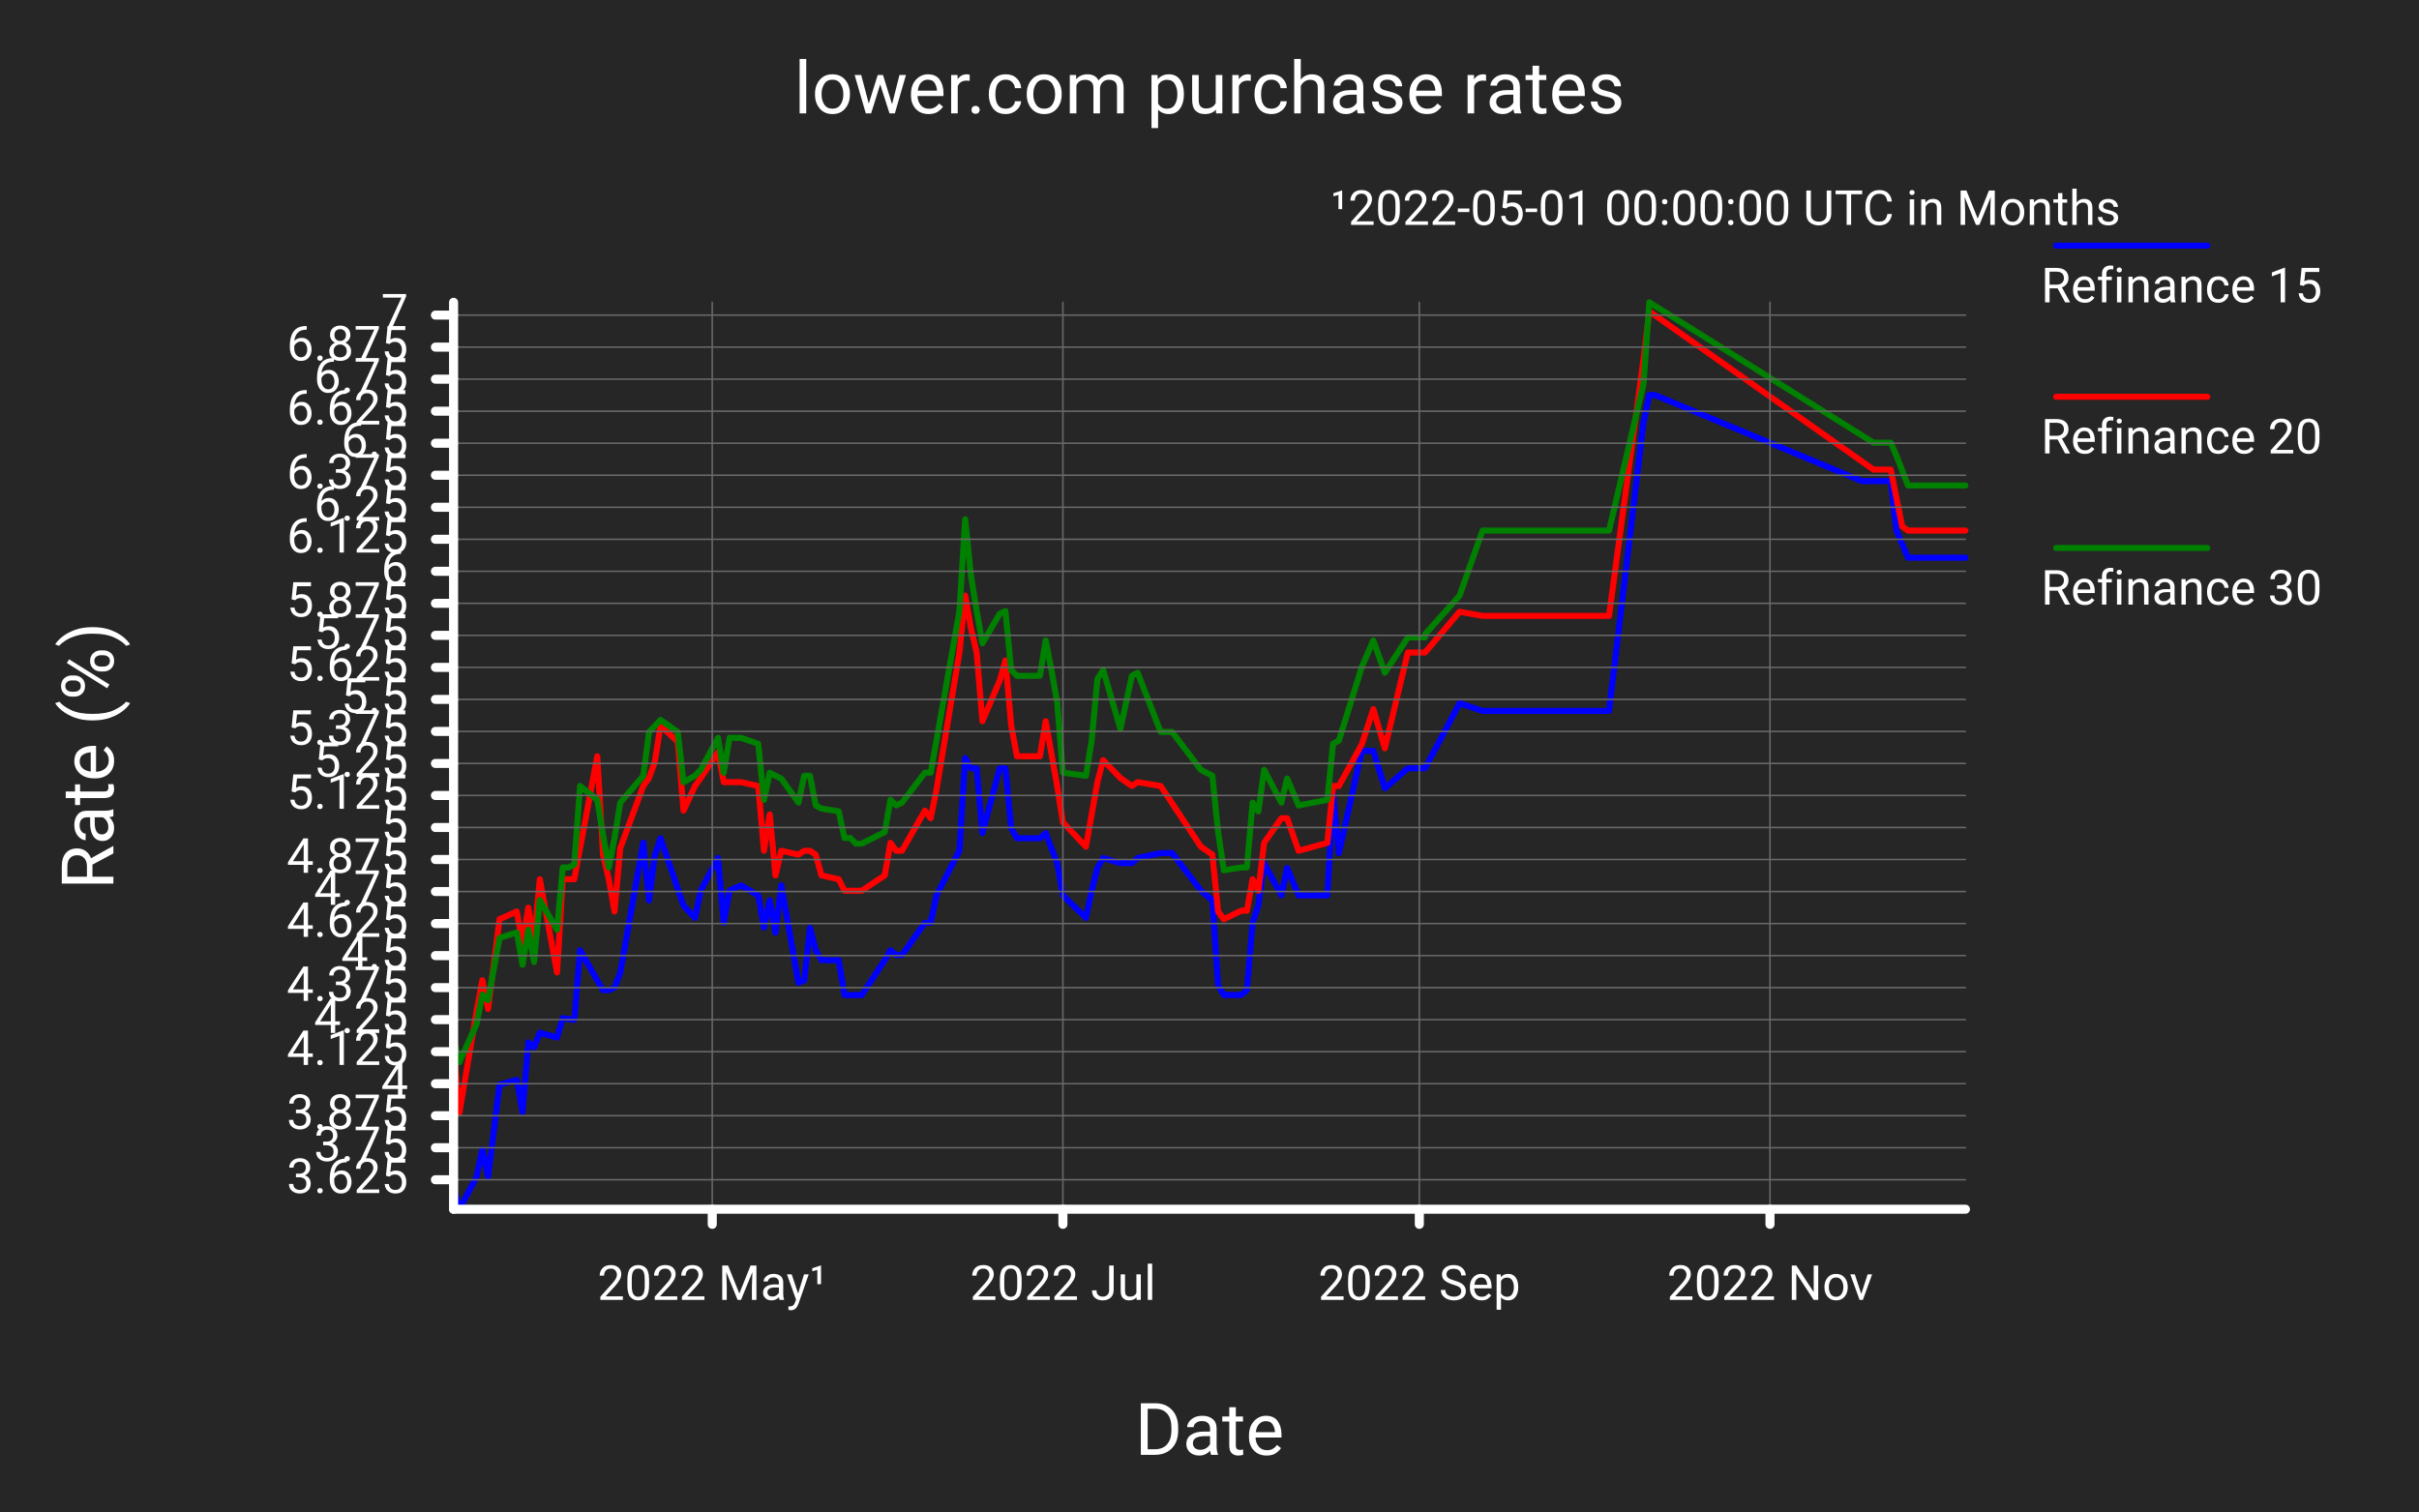
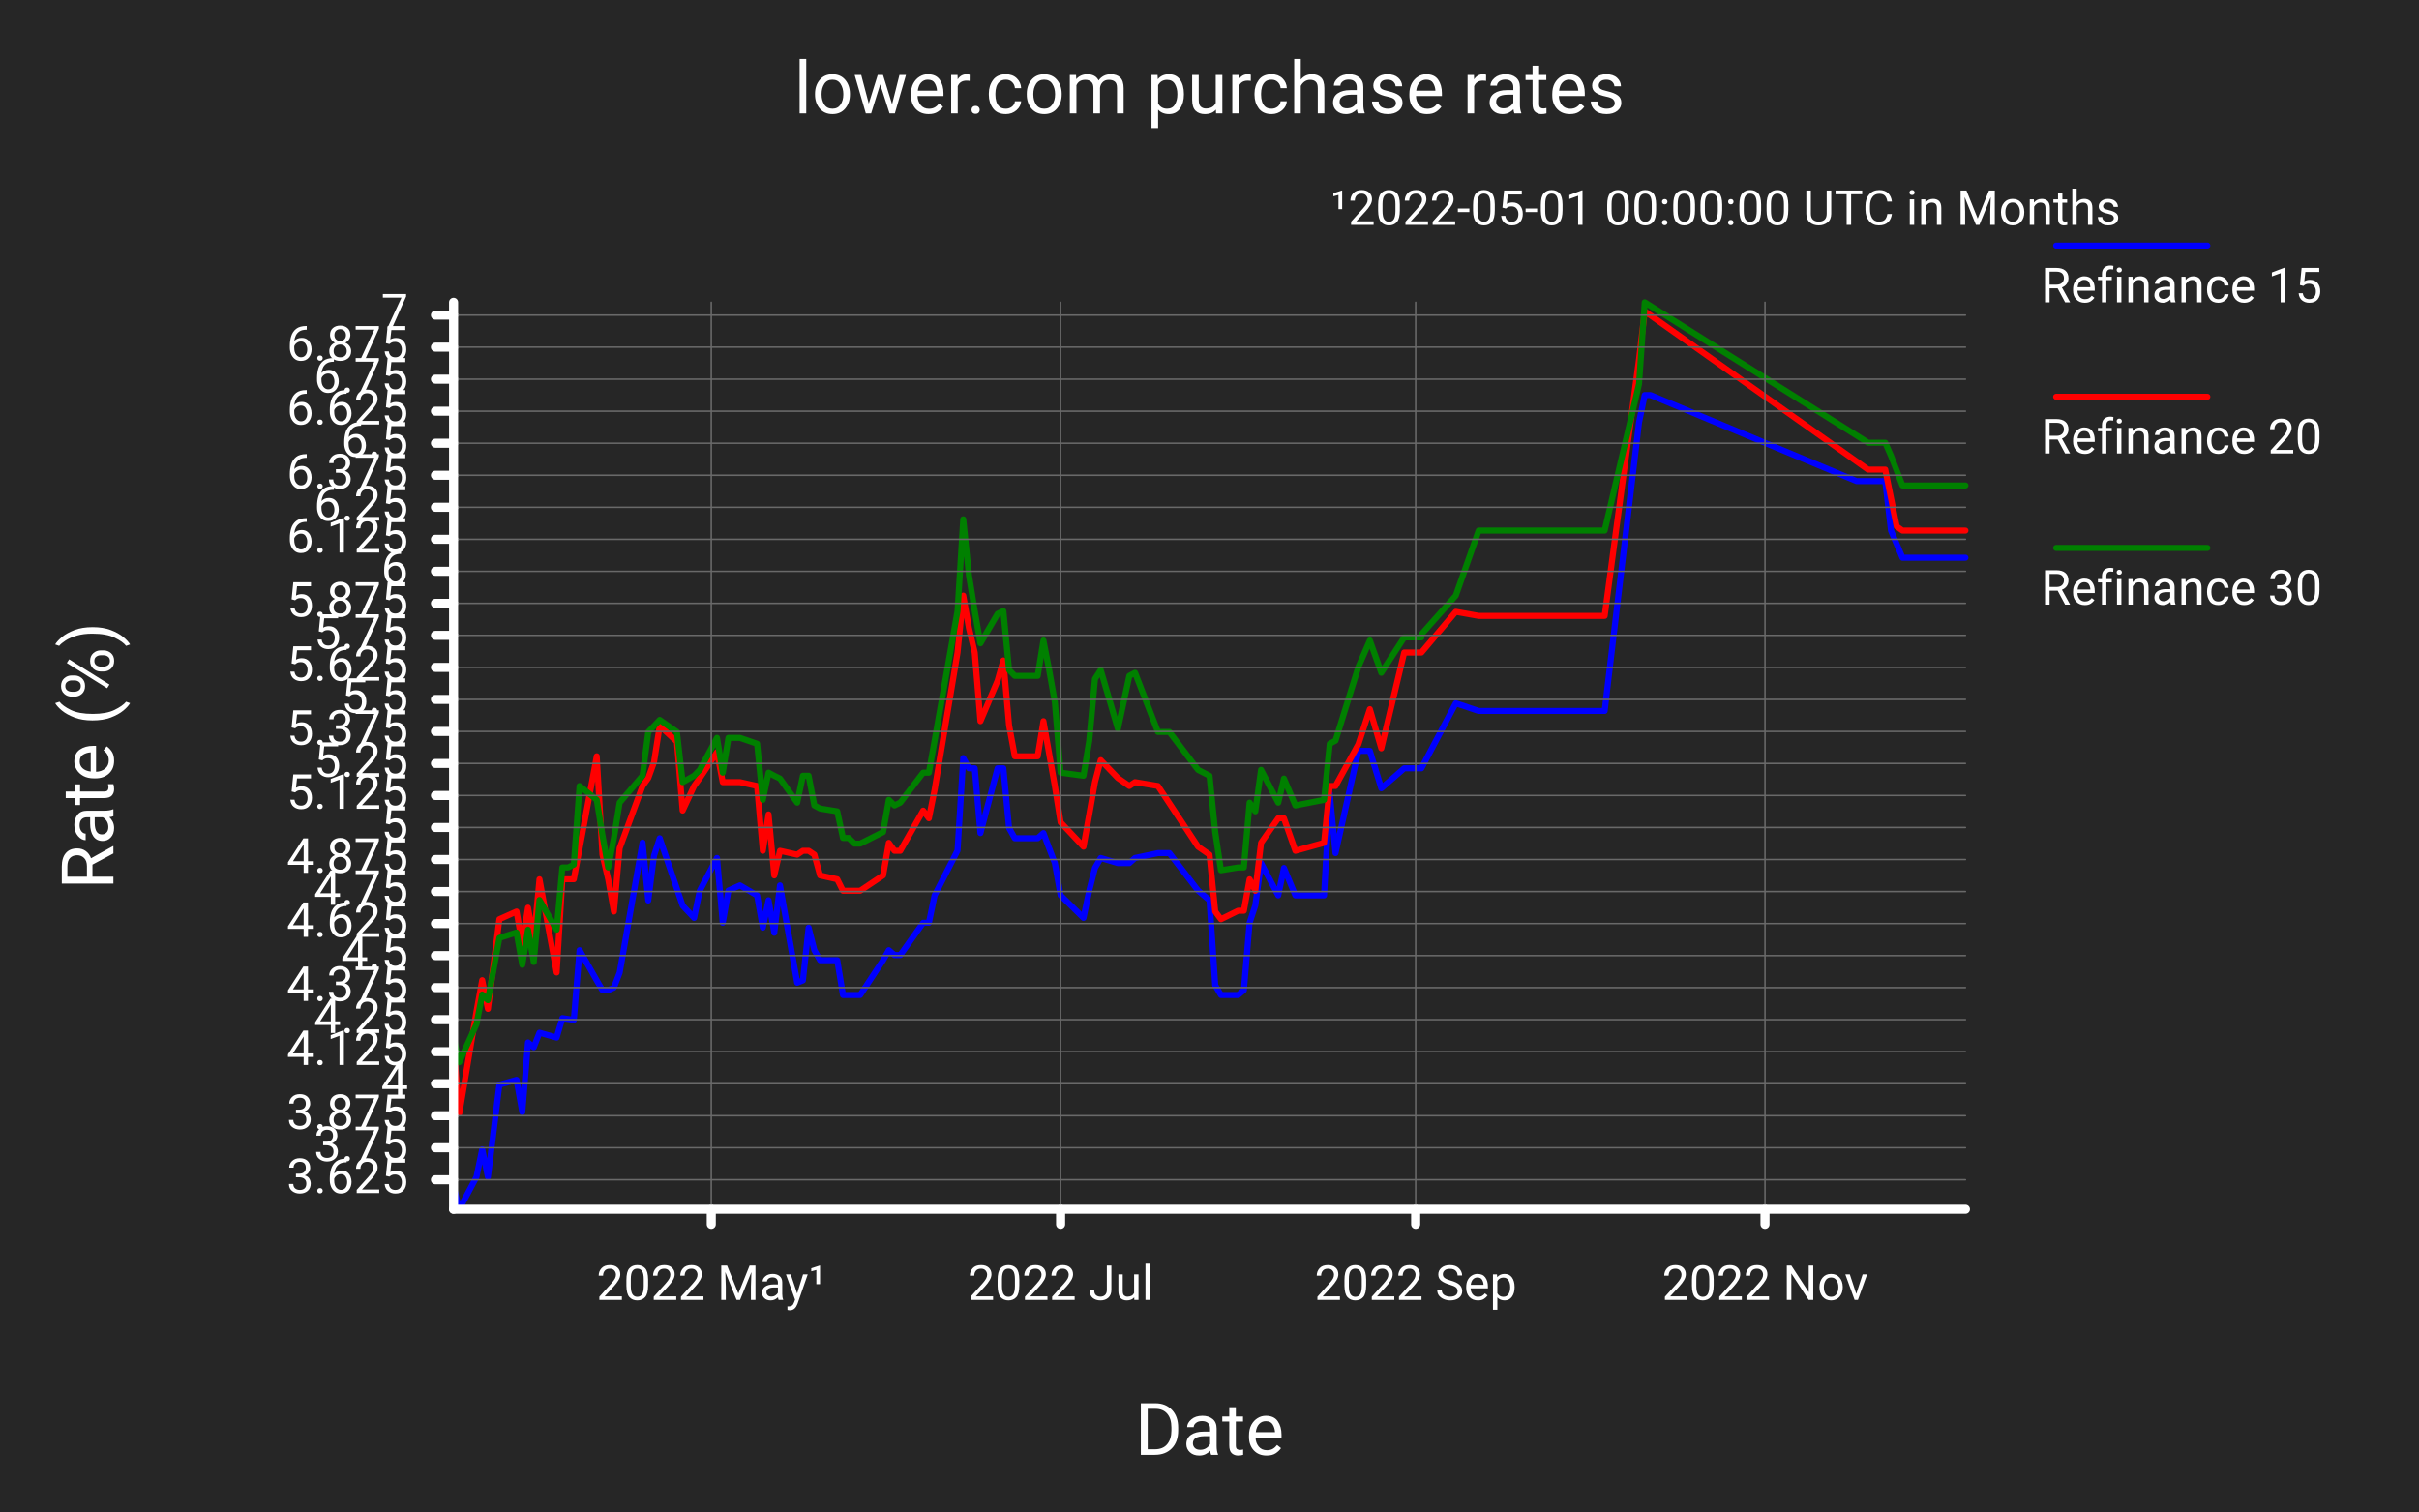
<svg xmlns="http://www.w3.org/2000/svg" class="poloto" width="800" height="500" viewBox="0 0 800 500">
  <style>.poloto{stroke-linecap:round;stroke-linejoin:round;font-family:Roboto,sans-serif;font-size:16px;}.poloto_background{fill:#262626;}.poloto_scatter{stroke-width:7}.poloto_tick_line{stroke:dimgray;stroke-width:0.5}.poloto_line{stroke-width:2}.poloto_text{fill: white;}.poloto_axis_lines{stroke: white;stroke-width:3;fill:none;stroke-dasharray:none}.poloto_title{font-size:24px;dominant-baseline:start;text-anchor:middle;}.poloto_xname{font-size:24px;dominant-baseline:start;text-anchor:middle;}.poloto_yname{font-size:24px;dominant-baseline:start;text-anchor:middle;}.poloto0stroke{stroke:blue;}.poloto1stroke{stroke:red;}.poloto2stroke{stroke:green;}.poloto3stroke{stroke:gold;}.poloto4stroke{stroke:aqua;}.poloto5stroke{stroke:lime;}.poloto6stroke{stroke:orange;}.poloto7stroke{stroke:chocolate;}.poloto0fill{fill:blue;}.poloto1fill{fill:red;}.poloto2fill{fill:green;}.poloto3fill{fill:gold;}.poloto4fill{fill:aqua;}.poloto5fill{fill:lime;}.poloto6fill{fill:orange;}.poloto7fill{fill:chocolate;}</style>
  <circle r="1e5" class="poloto_background" />
  <text class="poloto_text poloto_legend_text" x="675" y="100">Refinance 15</text>
  <line class="poloto_line poloto_legend_icon poloto0stroke poloto0legend" stroke="black" x1="680" x2="730" y1="81.25" y2="81.25" />
-   <path class="poloto_line poloto0stroke" fill="none" stroke="black" d=" M 150.00 392.46 L 151.90 400.00 L 157.60 389.32 L 159.51 380.17 L 161.41 389.32 L 161.41 389.32 L 165.21 358.81 L 170.91 357.20 L 172.81 367.88 L 174.71 344.83 L 176.62 346.44 L 178.52 341.61 L 184.22 343.22 L 186.12 336.78 L 186.12 336.78 L 189.92 337.37 L 191.83 314.32 L 197.53 324.32 L 199.43 327.54 L 201.33 327.54 L 203.23 326.69 L 205.13 321.78 L 212.74 278.73 L 214.64 297.88 L 216.54 283.05 L 218.44 277.29 L 218.44 277.29 L 226.05 299.58 L 229.85 303.64 L 231.75 294.58 L 237.45 283.81 L 239.35 305.25 L 241.25 294.58 L 241.25 294.58 L 245.06 292.88 L 250.76 296.19 L 252.66 306.86 L 252.66 306.86 L 254.56 297.80 L 256.46 308.56 L 258.37 292.88 L 264.07 325.08 L 265.97 324.32 L 267.87 306.86 L 267.87 306.86 L 269.77 314.32 L 271.67 317.63 L 277.38 317.63 L 279.28 329.15 L 281.18 329.15 L 283.08 329.15 L 284.98 329.15 L 292.59 317.63 L 294.49 314.32 L 296.39 315.93 L 298.29 315.93 L 298.29 315.93 L 305.89 305.25 L 307.79 305.25 L 309.70 296.19 L 317.30 281.36 L 319.20 250.76 L 321.10 254.15 L 323.00 254.15 L 324.90 275.59 L 330.61 254.15 L 332.51 254.15 L 334.41 273.90 L 336.31 277.29 L 343.92 277.29 L 345.82 275.59 L 347.72 280.59 L 349.62 285.51 L 351.52 296.19 L 359.13 303.64 L 361.03 294.58 L 362.93 287.12 L 364.83 283.81 L 370.53 285.51 L 374.33 285.51 L 376.24 283.81 L 383.84 282.20 L 383.84 282.20 L 383.84 282.20 L 383.84 282.20 L 383.84 282.20 L 383.84 282.20 L 387.64 282.20 L 387.64 282.20 L 387.64 282.20 L 387.64 282.20 L 387.64 282.20 L 387.64 282.20 L 397.15 294.58 L 400.95 297.80 L 402.85 325.93 L 404.75 329.15 L 410.46 329.15 L 412.36 327.54 L 414.26 305.25 L 416.16 299.49 L 418.06 285.51 L 423.76 296.19 L 423.76 296.19 L 425.67 287.12 L 429.47 296.19 L 429.47 296.19 L 438.97 296.19 L 440.87 262.46 L 442.78 282.20 L 450.38 248.39 L 454.18 248.39 L 454.18 248.39 L 457.98 260.76 L 465.59 254.15 L 465.59 254.15 L 465.59 254.15 L 465.59 254.15 L 465.59 254.15 L 465.59 254.15 L 465.59 254.15 L 465.59 254.15 L 465.59 254.15 L 471.29 254.15 L 482.70 232.63 L 490.30 235.17 L 490.30 235.17 L 496.01 235.17 L 503.61 235.17 L 505.51 235.17 L 505.51 235.17 L 505.51 235.17 L 505.51 235.17 L 505.51 235.17 L 530.23 235.17 L 532.13 235.17 L 543.54 139.75 L 545.44 130.68 L 547.34 130.68 L 615.78 159.15 L 623.38 159.15 L 625.29 159.15 L 627.19 175.51 L 630.99 184.49 L 630.99 184.49 L 638.59 184.49 L 640.49 184.49 L 642.40 184.49 L 644.30 184.49 L 650.00 184.49" />
+   <path class="poloto_line poloto0stroke" fill="none" stroke="black" d=" M 150.00 392.46 L 151.89 400.00 L 157.58 389.32 L 159.47 380.17 L 161.36 389.32 L 161.36 389.32 L 165.15 358.81 L 170.83 357.20 L 172.73 367.88 L 174.62 344.83 L 176.52 346.44 L 178.41 341.61 L 184.09 343.22 L 185.98 336.78 L 185.98 336.78 L 189.77 337.37 L 191.67 314.32 L 197.35 324.32 L 199.24 327.54 L 201.14 327.54 L 203.03 326.69 L 204.92 321.78 L 212.50 278.73 L 214.39 297.88 L 216.29 283.05 L 218.18 277.29 L 218.18 277.29 L 225.76 299.58 L 229.55 303.64 L 231.44 294.58 L 237.12 283.81 L 239.02 305.25 L 240.91 294.58 L 240.91 294.58 L 244.70 292.88 L 250.38 296.19 L 252.27 306.86 L 252.27 306.86 L 254.17 297.80 L 256.06 308.56 L 257.95 292.88 L 263.64 325.08 L 265.53 324.32 L 267.42 306.86 L 267.42 306.86 L 269.32 314.32 L 271.21 317.63 L 276.89 317.63 L 278.79 329.15 L 280.68 329.15 L 282.58 329.15 L 284.47 329.15 L 292.05 317.63 L 293.94 314.32 L 295.83 315.93 L 297.73 315.93 L 297.73 315.93 L 305.30 305.25 L 307.20 305.25 L 309.09 296.19 L 316.67 281.36 L 318.56 250.76 L 320.45 254.15 L 322.35 254.15 L 324.24 275.59 L 329.92 254.15 L 331.82 254.15 L 333.71 273.90 L 335.61 277.29 L 343.18 277.29 L 345.08 275.59 L 346.97 280.59 L 348.86 285.51 L 350.76 296.19 L 358.33 303.64 L 360.23 294.58 L 362.12 287.12 L 364.02 283.81 L 369.70 285.51 L 373.48 285.51 L 375.38 283.81 L 382.95 282.20 L 382.95 282.20 L 382.95 282.20 L 382.95 282.20 L 382.95 282.20 L 382.95 282.20 L 386.74 282.20 L 386.74 282.20 L 386.74 282.20 L 386.74 282.20 L 386.74 282.20 L 386.74 282.20 L 396.21 294.58 L 400.00 297.80 L 401.89 325.93 L 403.79 329.15 L 409.47 329.15 L 411.36 327.54 L 413.26 305.25 L 415.15 299.49 L 417.05 285.51 L 422.73 296.19 L 422.73 296.19 L 424.62 287.12 L 428.41 296.19 L 428.41 296.19 L 437.88 296.19 L 439.77 262.46 L 441.67 282.20 L 449.24 248.39 L 453.03 248.39 L 453.03 248.39 L 456.82 260.76 L 464.39 254.15 L 464.39 254.15 L 464.39 254.15 L 464.39 254.15 L 464.39 254.15 L 464.39 254.15 L 464.39 254.15 L 464.39 254.15 L 464.39 254.15 L 470.08 254.15 L 481.44 232.63 L 489.02 235.17 L 489.02 235.17 L 494.70 235.17 L 502.27 235.17 L 504.17 235.17 L 504.17 235.17 L 504.17 235.17 L 504.17 235.17 L 504.17 235.17 L 528.79 235.17 L 530.68 235.17 L 542.05 139.75 L 543.94 130.68 L 545.83 130.68 L 614.02 159.15 L 621.59 159.15 L 623.48 159.15 L 625.38 175.51 L 629.17 184.49 L 629.17 184.49 L 636.74 184.49 L 638.64 184.49 L 640.53 184.49 L 642.42 184.49 L 648.11 184.49 L 650.00 184.49" />
  <text class="poloto_text poloto_legend_text" x="675" y="150">Refinance 20</text>
  <line class="poloto_line poloto_legend_icon poloto1stroke poloto1legend" stroke="black" x1="680" x2="730" y1="131.25" y2="131.25" />
-   <path class="poloto_line poloto1stroke" fill="none" stroke="black" d=" M 150.00 345.68 L 151.90 368.31 L 157.60 334.58 L 159.51 324.24 L 161.41 333.73 L 161.41 333.73 L 165.21 304.07 L 170.91 301.53 L 172.81 312.29 L 174.71 300.25 L 176.62 311.02 L 178.52 290.85 L 184.22 321.69 L 186.12 290.85 L 186.12 290.85 L 189.92 290.85 L 189.92 290.85 L 197.53 250.17 L 199.43 282.71 L 201.33 290.85 L 203.23 301.53 L 205.13 280.59 L 212.74 260.00 L 214.64 257.37 L 216.54 252.12 L 218.44 240.08 L 224.14 245.34 L 226.05 268.14 L 229.85 260.00 L 231.75 257.37 L 237.45 248.81 L 239.35 258.73 L 241.25 258.73 L 241.25 258.73 L 245.06 258.73 L 250.76 260.00 L 252.66 281.44 L 252.66 281.44 L 254.56 269.41 L 256.46 289.58 L 258.37 281.44 L 264.07 282.71 L 265.97 281.44 L 267.87 281.44 L 267.87 281.44 L 269.77 282.71 L 271.67 289.58 L 277.38 290.85 L 279.28 294.66 L 281.18 294.66 L 283.08 294.66 L 284.98 294.66 L 292.59 289.58 L 294.49 278.81 L 296.39 281.44 L 298.29 281.44 L 298.29 281.44 L 305.89 268.14 L 307.79 270.68 L 309.70 261.27 L 317.30 215.85 L 319.20 197.03 L 321.10 207.80 L 323.00 215.85 L 324.90 238.56 L 330.61 225.17 L 332.51 218.47 L 334.41 239.92 L 336.31 250.17 L 343.92 250.17 L 345.82 238.56 L 347.72 249.32 L 349.62 260.00 L 351.52 272.03 L 359.13 280.08 L 361.03 269.41 L 362.93 258.73 L 364.83 251.44 L 370.53 257.37 L 374.33 260.00 L 376.24 258.73 L 383.84 260.00 L 383.84 260.00 L 383.84 260.00 L 383.84 260.00 L 383.84 260.00 L 383.84 260.00 L 383.84 260.00 L 383.84 260.00 L 383.84 260.00 L 383.84 260.00 L 383.84 260.00 L 383.84 260.00 L 397.15 280.08 L 400.95 282.71 L 402.85 301.53 L 404.75 304.07 L 410.46 301.27 L 412.36 301.27 L 414.26 290.85 L 416.16 294.66 L 418.06 278.81 L 423.76 270.68 L 423.76 270.68 L 425.67 270.68 L 429.47 281.44 L 429.47 281.44 L 438.97 278.81 L 440.87 260.00 L 442.78 260.00 L 450.38 246.19 L 454.18 234.58 L 454.18 234.58 L 457.98 247.54 L 465.59 215.85 L 465.59 215.85 L 465.59 215.85 L 465.59 215.85 L 465.59 215.85 L 465.59 215.85 L 465.59 215.85 L 465.59 215.85 L 465.59 215.85 L 471.29 215.85 L 482.70 202.37 L 490.30 203.73 L 494.11 203.73 L 496.01 203.73 L 496.01 203.73 L 505.51 203.73 L 507.41 203.73 L 507.41 203.73 L 507.41 203.73 L 507.41 203.73 L 530.23 203.73 L 532.13 203.73 L 543.54 118.81 L 545.44 102.97 L 545.44 102.97 L 619.58 155.34 L 623.38 155.34 L 625.29 155.34 L 629.09 174.15 L 630.99 175.51 L 630.99 175.51 L 638.59 175.51 L 640.49 175.51 L 642.40 175.51 L 644.30 175.51 L 650.00 175.51" />
+   <path class="poloto_line poloto1stroke" fill="none" stroke="black" d=" M 150.00 345.68 L 151.89 368.31 L 157.58 334.58 L 159.47 324.24 L 161.36 333.73 L 161.36 333.73 L 165.15 304.07 L 170.83 301.53 L 172.73 312.29 L 174.62 300.25 L 176.52 311.02 L 178.41 290.85 L 184.09 321.69 L 185.98 290.85 L 185.98 290.85 L 189.77 290.85 L 189.77 290.85 L 197.35 250.17 L 199.24 282.71 L 201.14 290.85 L 203.03 301.53 L 204.92 280.59 L 212.50 260.00 L 214.39 257.37 L 216.29 252.12 L 218.18 240.08 L 223.86 245.34 L 225.76 268.14 L 229.55 260.00 L 231.44 257.37 L 237.12 248.81 L 239.02 258.73 L 240.91 258.73 L 240.91 258.73 L 244.70 258.73 L 250.38 260.00 L 252.27 281.44 L 252.27 281.44 L 254.17 269.41 L 256.06 289.58 L 257.95 281.44 L 263.64 282.71 L 265.53 281.44 L 267.42 281.44 L 267.42 281.44 L 269.32 282.71 L 271.21 289.58 L 276.89 290.85 L 278.79 294.66 L 280.68 294.66 L 282.58 294.66 L 284.47 294.66 L 292.05 289.58 L 293.94 278.81 L 295.83 281.44 L 297.73 281.44 L 297.73 281.44 L 305.30 268.14 L 307.20 270.68 L 309.09 261.27 L 316.67 215.85 L 318.56 197.03 L 320.45 207.80 L 322.35 215.85 L 324.24 238.56 L 329.92 225.17 L 331.82 218.47 L 333.71 239.92 L 335.61 250.17 L 343.18 250.17 L 345.08 238.56 L 346.97 249.32 L 348.86 260.00 L 350.76 272.03 L 358.33 280.08 L 360.23 269.41 L 362.12 258.73 L 364.02 251.44 L 369.70 257.37 L 373.48 260.00 L 375.38 258.73 L 382.95 260.00 L 382.95 260.00 L 382.95 260.00 L 382.95 260.00 L 382.95 260.00 L 382.95 260.00 L 382.95 260.00 L 382.95 260.00 L 382.95 260.00 L 382.95 260.00 L 382.95 260.00 L 382.95 260.00 L 396.21 280.08 L 400.00 282.71 L 401.89 301.53 L 403.79 304.07 L 409.47 301.27 L 411.36 301.27 L 413.26 290.85 L 415.15 294.66 L 417.05 278.81 L 422.73 270.68 L 422.73 270.68 L 424.62 270.68 L 428.41 281.44 L 428.41 281.44 L 437.88 278.81 L 439.77 260.00 L 441.67 260.00 L 449.24 246.19 L 453.03 234.58 L 453.03 234.58 L 456.82 247.54 L 464.39 215.85 L 464.39 215.85 L 464.39 215.85 L 464.39 215.85 L 464.39 215.85 L 464.39 215.85 L 464.39 215.85 L 464.39 215.85 L 464.39 215.85 L 470.08 215.85 L 481.44 202.37 L 489.02 203.73 L 492.80 203.73 L 494.70 203.73 L 494.70 203.73 L 504.17 203.73 L 506.06 203.73 L 506.06 203.73 L 506.06 203.73 L 506.06 203.73 L 528.79 203.73 L 530.68 203.73 L 542.05 118.81 L 543.94 102.97 L 543.94 102.97 L 617.80 155.34 L 621.59 155.34 L 623.48 155.34 L 627.27 174.15 L 629.17 175.51 L 629.17 175.51 L 636.74 175.51 L 638.64 175.51 L 640.53 175.51 L 642.42 175.51 L 648.11 175.51 L 650.00 175.51" />
  <text class="poloto_text poloto_legend_text" x="675" y="200">Refinance 30</text>
  <line class="poloto_line poloto_legend_icon poloto2stroke poloto2legend" stroke="black" x1="680" x2="730" y1="181.25" y2="181.25" />
-   <path class="poloto_line poloto2stroke" fill="none" stroke="black" d=" M 150.00 343.31 L 151.90 351.36 L 157.60 338.81 L 159.51 328.98 L 161.41 330.85 L 161.41 330.85 L 165.21 310.25 L 170.91 308.47 L 172.81 319.15 L 174.71 307.54 L 176.62 318.22 L 178.52 297.71 L 184.22 307.54 L 186.12 286.95 L 188.02 286.95 L 189.92 286.02 L 191.83 260.00 L 197.53 264.58 L 199.43 276.27 L 201.33 286.95 L 203.23 277.20 L 205.13 265.51 L 212.74 256.61 L 214.64 242.12 L 216.54 240.17 L 218.44 238.14 L 224.14 242.12 L 226.05 258.73 L 229.85 256.61 L 231.75 254.66 L 237.45 244.07 L 239.35 255.59 L 241.25 244.07 L 241.25 244.07 L 245.06 244.07 L 250.76 246.02 L 252.66 264.58 L 252.66 264.58 L 254.56 255.59 L 256.46 256.61 L 258.37 257.54 L 264.07 265.51 L 265.97 256.61 L 267.87 256.61 L 267.87 256.61 L 269.77 266.44 L 271.67 267.46 L 277.38 268.39 L 279.28 277.20 L 281.18 277.20 L 283.08 279.07 L 284.98 279.07 L 292.59 275.25 L 294.49 264.58 L 296.39 266.44 L 298.29 265.51 L 298.29 265.51 L 305.89 255.59 L 307.79 255.59 L 309.70 245.00 L 317.30 202.12 L 319.20 171.78 L 321.10 190.34 L 323.00 202.12 L 324.90 212.80 L 330.61 203.05 L 332.51 202.12 L 334.41 221.61 L 336.31 223.56 L 343.92 223.56 L 345.82 211.86 L 347.72 221.61 L 349.62 232.29 L 351.52 255.59 L 359.13 256.61 L 361.03 245.00 L 362.93 224.58 L 364.83 221.61 L 370.53 241.10 L 374.33 223.56 L 376.24 222.54 L 383.84 242.12 L 383.84 242.12 L 383.84 242.12 L 383.84 242.12 L 383.84 242.12 L 383.84 242.12 L 387.64 242.12 L 387.64 242.12 L 387.64 242.12 L 387.64 242.12 L 387.64 242.12 L 387.64 242.12 L 397.15 254.66 L 400.95 256.61 L 402.85 275.25 L 404.75 287.88 L 410.46 286.95 L 412.36 286.95 L 414.26 265.51 L 416.16 268.39 L 418.06 254.66 L 423.76 265.51 L 423.76 265.51 L 425.67 257.54 L 429.47 266.44 L 429.47 266.44 L 438.97 264.58 L 440.87 246.02 L 442.78 245.00 L 450.38 220.59 L 454.18 211.86 L 454.18 211.86 L 457.98 222.54 L 465.59 210.85 L 465.59 210.85 L 465.59 210.85 L 465.59 210.85 L 465.59 210.85 L 465.59 210.85 L 465.59 210.85 L 465.59 210.85 L 471.29 210.85 L 471.29 209.83 L 482.70 197.03 L 490.30 175.51 L 490.30 175.51 L 496.01 175.51 L 496.01 175.51 L 505.51 175.51 L 507.41 175.51 L 507.41 175.51 L 507.41 175.51 L 507.41 175.51 L 530.23 175.51 L 532.13 175.51 L 543.54 127.03 L 545.44 100.00 L 545.44 100.00 L 619.58 146.44 L 623.38 146.44 L 625.29 146.44 L 627.19 150.76 L 630.99 160.59 L 630.99 160.59 L 638.59 160.59 L 640.49 160.59 L 642.40 160.59 L 644.30 160.59 L 650.00 160.59" />
+   <path class="poloto_line poloto2stroke" fill="none" stroke="black" d=" M 150.00 343.31 L 151.89 351.36 L 157.58 338.81 L 159.47 328.98 L 161.36 330.85 L 161.36 330.85 L 165.15 310.25 L 170.83 308.47 L 172.73 319.15 L 174.62 307.54 L 176.52 318.22 L 178.41 297.71 L 184.09 307.54 L 185.98 286.95 L 187.88 286.95 L 189.77 286.02 L 191.67 260.00 L 197.35 264.58 L 199.24 276.27 L 201.14 286.95 L 203.03 277.20 L 204.92 265.51 L 212.50 256.61 L 214.39 242.12 L 216.29 240.17 L 218.18 238.14 L 223.86 242.12 L 225.76 258.73 L 229.55 256.61 L 231.44 254.66 L 237.12 244.07 L 239.02 255.59 L 240.91 244.07 L 240.91 244.07 L 244.70 244.07 L 250.38 246.02 L 252.27 264.58 L 252.27 264.58 L 254.17 255.59 L 256.06 256.61 L 257.95 257.54 L 263.64 265.51 L 265.53 256.61 L 267.42 256.61 L 267.42 256.61 L 269.32 266.44 L 271.21 267.46 L 276.89 268.39 L 278.79 277.20 L 280.68 277.20 L 282.58 279.07 L 284.47 279.07 L 292.05 275.25 L 293.94 264.58 L 295.83 266.44 L 297.73 265.51 L 297.73 265.51 L 305.30 255.59 L 307.20 255.59 L 309.09 245.00 L 316.67 202.12 L 318.56 171.78 L 320.45 190.34 L 322.35 202.12 L 324.24 212.80 L 329.92 203.05 L 331.82 202.12 L 333.71 221.61 L 335.61 223.56 L 343.18 223.56 L 345.08 211.86 L 346.97 221.61 L 348.86 232.29 L 350.76 255.59 L 358.33 256.61 L 360.23 245.00 L 362.12 224.58 L 364.02 221.61 L 369.70 241.10 L 373.48 223.56 L 375.38 222.54 L 382.95 242.12 L 382.95 242.12 L 382.95 242.12 L 382.95 242.12 L 382.95 242.12 L 382.95 242.12 L 386.74 242.12 L 386.74 242.12 L 386.74 242.12 L 386.74 242.12 L 386.74 242.12 L 386.74 242.12 L 396.21 254.66 L 400.00 256.61 L 401.89 275.25 L 403.79 287.88 L 409.47 286.95 L 411.36 286.95 L 413.26 265.51 L 415.15 268.39 L 417.05 254.66 L 422.73 265.51 L 422.73 265.51 L 424.62 257.54 L 428.41 266.44 L 428.41 266.44 L 437.88 264.58 L 439.77 246.02 L 441.67 245.00 L 449.24 220.59 L 453.03 211.86 L 453.03 211.86 L 456.82 222.54 L 464.39 210.85 L 464.39 210.85 L 464.39 210.85 L 464.39 210.85 L 464.39 210.85 L 464.39 210.85 L 464.39 210.85 L 464.39 210.85 L 470.08 210.85 L 470.08 209.83 L 481.44 197.03 L 489.02 175.51 L 489.02 175.51 L 494.70 175.51 L 494.70 175.51 L 504.17 175.51 L 506.06 175.51 L 506.06 175.51 L 506.06 175.51 L 506.06 175.51 L 528.79 175.51 L 530.68 175.51 L 542.05 127.03 L 543.94 100.00 L 543.94 100.00 L 617.80 146.44 L 621.59 146.44 L 623.48 146.44 L 625.38 150.76 L 629.17 160.59 L 629.17 160.59 L 636.74 160.59 L 638.64 160.59 L 640.53 160.59 L 642.42 160.59 L 648.11 160.59 L 650.00 160.59" />
  <text class="poloto_labels poloto_text poloto_title" x="400" y="37.5">lower.com purchase rates</text>
  <text class="poloto_labels poloto_text poloto_xname" x="400" y="481.25">Date</text>
  <text class="poloto_labels poloto_text poloto_yname" transform="rotate(-90,37.5,250)" x="37.5" y="250">Rate (%)</text>
  <text class="poloto_tick_labels poloto_text" dominant-baseline="middle" text-anchor="start" x="150" y="70" />
  <line class="poloto_axis_lines" stroke="black" x1="150" x2="144" y1="390.254" y2="390.254" />
  <line class="poloto_tick_line" stroke="black" x1="150" x2="650" y1="390.254" y2="390.254" />
  <text class="poloto_tick_labels poloto_text" dominant-baseline="middle" text-anchor="end" x="135" y="390.254">3.625</text>
  <line class="poloto_axis_lines" stroke="black" x1="150" x2="144" y1="379.661" y2="379.661" />
  <line class="poloto_tick_line" stroke="black" x1="150" x2="650" y1="379.661" y2="379.661" />
  <text class="poloto_tick_labels poloto_text" dominant-baseline="middle" text-anchor="end" x="135" y="379.661">3.75</text>
  <line class="poloto_axis_lines" stroke="black" x1="150" x2="144" y1="369.068" y2="369.068" />
  <line class="poloto_tick_line" stroke="black" x1="150" x2="650" y1="369.068" y2="369.068" />
  <text class="poloto_tick_labels poloto_text" dominant-baseline="middle" text-anchor="end" x="135" y="369.068">3.875</text>
  <line class="poloto_axis_lines" stroke="black" x1="150" x2="144" y1="358.475" y2="358.475" />
  <line class="poloto_tick_line" stroke="black" x1="150" x2="650" y1="358.475" y2="358.475" />
  <text class="poloto_tick_labels poloto_text" dominant-baseline="middle" text-anchor="end" x="135" y="358.475">4</text>
  <line class="poloto_axis_lines" stroke="black" x1="150" x2="144" y1="347.881" y2="347.881" />
  <line class="poloto_tick_line" stroke="black" x1="150" x2="650" y1="347.881" y2="347.881" />
  <text class="poloto_tick_labels poloto_text" dominant-baseline="middle" text-anchor="end" x="135" y="347.881">4.125</text>
  <line class="poloto_axis_lines" stroke="black" x1="150" x2="144" y1="337.288" y2="337.288" />
  <line class="poloto_tick_line" stroke="black" x1="150" x2="650" y1="337.288" y2="337.288" />
  <text class="poloto_tick_labels poloto_text" dominant-baseline="middle" text-anchor="end" x="135" y="337.288">4.25</text>
  <line class="poloto_axis_lines" stroke="black" x1="150" x2="144" y1="326.695" y2="326.695" />
  <line class="poloto_tick_line" stroke="black" x1="150" x2="650" y1="326.695" y2="326.695" />
  <text class="poloto_tick_labels poloto_text" dominant-baseline="middle" text-anchor="end" x="135" y="326.695">4.375</text>
  <line class="poloto_axis_lines" stroke="black" x1="150" x2="144" y1="316.102" y2="316.102" />
  <line class="poloto_tick_line" stroke="black" x1="150" x2="650" y1="316.102" y2="316.102" />
  <text class="poloto_tick_labels poloto_text" dominant-baseline="middle" text-anchor="end" x="135" y="316.102">4.5</text>
  <line class="poloto_axis_lines" stroke="black" x1="150" x2="144" y1="305.508" y2="305.508" />
  <line class="poloto_tick_line" stroke="black" x1="150" x2="650" y1="305.508" y2="305.508" />
  <text class="poloto_tick_labels poloto_text" dominant-baseline="middle" text-anchor="end" x="135" y="305.508">4.625</text>
  <line class="poloto_axis_lines" stroke="black" x1="150" x2="144" y1="294.915" y2="294.915" />
  <line class="poloto_tick_line" stroke="black" x1="150" x2="650" y1="294.915" y2="294.915" />
  <text class="poloto_tick_labels poloto_text" dominant-baseline="middle" text-anchor="end" x="135" y="294.915">4.75</text>
  <line class="poloto_axis_lines" stroke="black" x1="150" x2="144" y1="284.322" y2="284.322" />
  <line class="poloto_tick_line" stroke="black" x1="150" x2="650" y1="284.322" y2="284.322" />
  <text class="poloto_tick_labels poloto_text" dominant-baseline="middle" text-anchor="end" x="135" y="284.322">4.875</text>
  <line class="poloto_axis_lines" stroke="black" x1="150" x2="144" y1="273.729" y2="273.729" />
  <line class="poloto_tick_line" stroke="black" x1="150" x2="650" y1="273.729" y2="273.729" />
  <text class="poloto_tick_labels poloto_text" dominant-baseline="middle" text-anchor="end" x="135" y="273.729">5</text>
  <line class="poloto_axis_lines" stroke="black" x1="150" x2="144" y1="263.136" y2="263.136" />
  <line class="poloto_tick_line" stroke="black" x1="150" x2="650" y1="263.136" y2="263.136" />
  <text class="poloto_tick_labels poloto_text" dominant-baseline="middle" text-anchor="end" x="135" y="263.136">5.125</text>
  <line class="poloto_axis_lines" stroke="black" x1="150" x2="144" y1="252.542" y2="252.542" />
  <line class="poloto_tick_line" stroke="black" x1="150" x2="650" y1="252.542" y2="252.542" />
  <text class="poloto_tick_labels poloto_text" dominant-baseline="middle" text-anchor="end" x="135" y="252.542">5.25</text>
  <line class="poloto_axis_lines" stroke="black" x1="150" x2="144" y1="241.949" y2="241.949" />
  <line class="poloto_tick_line" stroke="black" x1="150" x2="650" y1="241.949" y2="241.949" />
  <text class="poloto_tick_labels poloto_text" dominant-baseline="middle" text-anchor="end" x="135" y="241.949">5.375</text>
  <line class="poloto_axis_lines" stroke="black" x1="150" x2="144" y1="231.356" y2="231.356" />
  <line class="poloto_tick_line" stroke="black" x1="150" x2="650" y1="231.356" y2="231.356" />
  <text class="poloto_tick_labels poloto_text" dominant-baseline="middle" text-anchor="end" x="135" y="231.356">5.5</text>
  <line class="poloto_axis_lines" stroke="black" x1="150" x2="144" y1="220.763" y2="220.763" />
  <line class="poloto_tick_line" stroke="black" x1="150" x2="650" y1="220.763" y2="220.763" />
  <text class="poloto_tick_labels poloto_text" dominant-baseline="middle" text-anchor="end" x="135" y="220.763">5.625</text>
  <line class="poloto_axis_lines" stroke="black" x1="150" x2="144" y1="210.169" y2="210.169" />
  <line class="poloto_tick_line" stroke="black" x1="150" x2="650" y1="210.169" y2="210.169" />
  <text class="poloto_tick_labels poloto_text" dominant-baseline="middle" text-anchor="end" x="135" y="210.169">5.75</text>
  <line class="poloto_axis_lines" stroke="black" x1="150" x2="144" y1="199.576" y2="199.576" />
  <line class="poloto_tick_line" stroke="black" x1="150" x2="650" y1="199.576" y2="199.576" />
  <text class="poloto_tick_labels poloto_text" dominant-baseline="middle" text-anchor="end" x="135" y="199.576">5.875</text>
  <line class="poloto_axis_lines" stroke="black" x1="150" x2="144" y1="188.983" y2="188.983" />
  <line class="poloto_tick_line" stroke="black" x1="150" x2="650" y1="188.983" y2="188.983" />
  <text class="poloto_tick_labels poloto_text" dominant-baseline="middle" text-anchor="end" x="135" y="188.983">6</text>
  <line class="poloto_axis_lines" stroke="black" x1="150" x2="144" y1="178.39" y2="178.39" />
  <line class="poloto_tick_line" stroke="black" x1="150" x2="650" y1="178.39" y2="178.39" />
  <text class="poloto_tick_labels poloto_text" dominant-baseline="middle" text-anchor="end" x="135" y="178.39">6.125</text>
  <line class="poloto_axis_lines" stroke="black" x1="150" x2="144" y1="167.797" y2="167.797" />
  <line class="poloto_tick_line" stroke="black" x1="150" x2="650" y1="167.797" y2="167.797" />
  <text class="poloto_tick_labels poloto_text" dominant-baseline="middle" text-anchor="end" x="135" y="167.797">6.25</text>
  <line class="poloto_axis_lines" stroke="black" x1="150" x2="144" y1="157.203" y2="157.203" />
  <line class="poloto_tick_line" stroke="black" x1="150" x2="650" y1="157.203" y2="157.203" />
  <text class="poloto_tick_labels poloto_text" dominant-baseline="middle" text-anchor="end" x="135" y="157.203">6.375</text>
  <line class="poloto_axis_lines" stroke="black" x1="150" x2="144" y1="146.61" y2="146.61" />
  <line class="poloto_tick_line" stroke="black" x1="150" x2="650" y1="146.61" y2="146.61" />
  <text class="poloto_tick_labels poloto_text" dominant-baseline="middle" text-anchor="end" x="135" y="146.61">6.5</text>
  <line class="poloto_axis_lines" stroke="black" x1="150" x2="144" y1="136.017" y2="136.017" />
  <line class="poloto_tick_line" stroke="black" x1="150" x2="650" y1="136.017" y2="136.017" />
  <text class="poloto_tick_labels poloto_text" dominant-baseline="middle" text-anchor="end" x="135" y="136.017">6.625</text>
  <line class="poloto_axis_lines" stroke="black" x1="150" x2="144" y1="125.424" y2="125.424" />
  <line class="poloto_tick_line" stroke="black" x1="150" x2="650" y1="125.424" y2="125.424" />
  <text class="poloto_tick_labels poloto_text" dominant-baseline="middle" text-anchor="end" x="135" y="125.424">6.75</text>
  <line class="poloto_axis_lines" stroke="black" x1="150" x2="144" y1="114.831" y2="114.831" />
  <line class="poloto_tick_line" stroke="black" x1="150" x2="650" y1="114.831" y2="114.831" />
  <text class="poloto_tick_labels poloto_text" dominant-baseline="middle" text-anchor="end" x="135" y="114.831">6.875</text>
  <line class="poloto_axis_lines" stroke="black" x1="150" x2="144" y1="104.237" y2="104.237" />
  <line class="poloto_tick_line" stroke="black" x1="150" x2="650" y1="104.237" y2="104.237" />
  <text class="poloto_tick_labels poloto_text" dominant-baseline="middle" text-anchor="end" x="135" y="104.237">7</text>
  <text class="poloto_tick_labels poloto_text" dominant-baseline="middle" text-anchor="start" x="440" y="70">¹2022-05-01 00:00:00 UTC in Months</text>
-   <line class="poloto_axis_lines" stroke="black" x1="235.551" x2="235.551" y1="400" y2="405" />
-   <line class="poloto_tick_line" stroke="black" x1="235.551" x2="235.551" y1="400" y2="100" />
-   <text class="poloto_tick_labels poloto_text" dominant-baseline="start" text-anchor="middle" x="235.551" y="430">2022 May¹</text>
-   <line class="poloto_axis_lines" stroke="black" x1="351.521" x2="351.521" y1="400" y2="405" />
-   <line class="poloto_tick_line" stroke="black" x1="351.521" x2="351.521" y1="400" y2="100" />
-   <text class="poloto_tick_labels poloto_text" dominant-baseline="start" text-anchor="middle" x="351.521" y="430">2022 Jul</text>
-   <line class="poloto_axis_lines" stroke="black" x1="469.392" x2="469.392" y1="400" y2="405" />
-   <line class="poloto_tick_line" stroke="black" x1="469.392" x2="469.392" y1="400" y2="100" />
-   <text class="poloto_tick_labels poloto_text" dominant-baseline="start" text-anchor="middle" x="469.392" y="430">2022 Sep</text>
-   <line class="poloto_axis_lines" stroke="black" x1="585.361" x2="585.361" y1="400" y2="405" />
-   <line class="poloto_tick_line" stroke="black" x1="585.361" x2="585.361" y1="400" y2="100" />
-   <text class="poloto_tick_labels poloto_text" dominant-baseline="start" text-anchor="middle" x="585.361" y="430">2022 Nov</text>
+   <line class="poloto_axis_lines" stroke="black" x1="235.227" x2="235.227" y1="400" y2="405" />
+   <line class="poloto_tick_line" stroke="black" x1="235.227" x2="235.227" y1="400" y2="100" />
+   <text class="poloto_tick_labels poloto_text" dominant-baseline="start" text-anchor="middle" x="235.227" y="430">2022 May¹</text>
+   <line class="poloto_axis_lines" stroke="black" x1="350.758" x2="350.758" y1="400" y2="405" />
+   <line class="poloto_tick_line" stroke="black" x1="350.758" x2="350.758" y1="400" y2="100" />
+   <text class="poloto_tick_labels poloto_text" dominant-baseline="start" text-anchor="middle" x="350.758" y="430">2022 Jul</text>
+   <line class="poloto_axis_lines" stroke="black" x1="468.182" x2="468.182" y1="400" y2="405" />
+   <line class="poloto_tick_line" stroke="black" x1="468.182" x2="468.182" y1="400" y2="100" />
+   <text class="poloto_tick_labels poloto_text" dominant-baseline="start" text-anchor="middle" x="468.182" y="430">2022 Sep</text>
+   <line class="poloto_axis_lines" stroke="black" x1="583.712" x2="583.712" y1="400" y2="405" />
+   <line class="poloto_tick_line" stroke="black" x1="583.712" x2="583.712" y1="400" y2="100" />
+   <text class="poloto_tick_labels poloto_text" dominant-baseline="start" text-anchor="middle" x="583.712" y="430">2022 Nov</text>
  <path stroke="black" fill="none" class="poloto_axis_lines" d=" M 150 400 L 650 400" />
  <path stroke="black" fill="none" class="poloto_axis_lines" d=" M 150 400 L 150 100" />
</svg>
